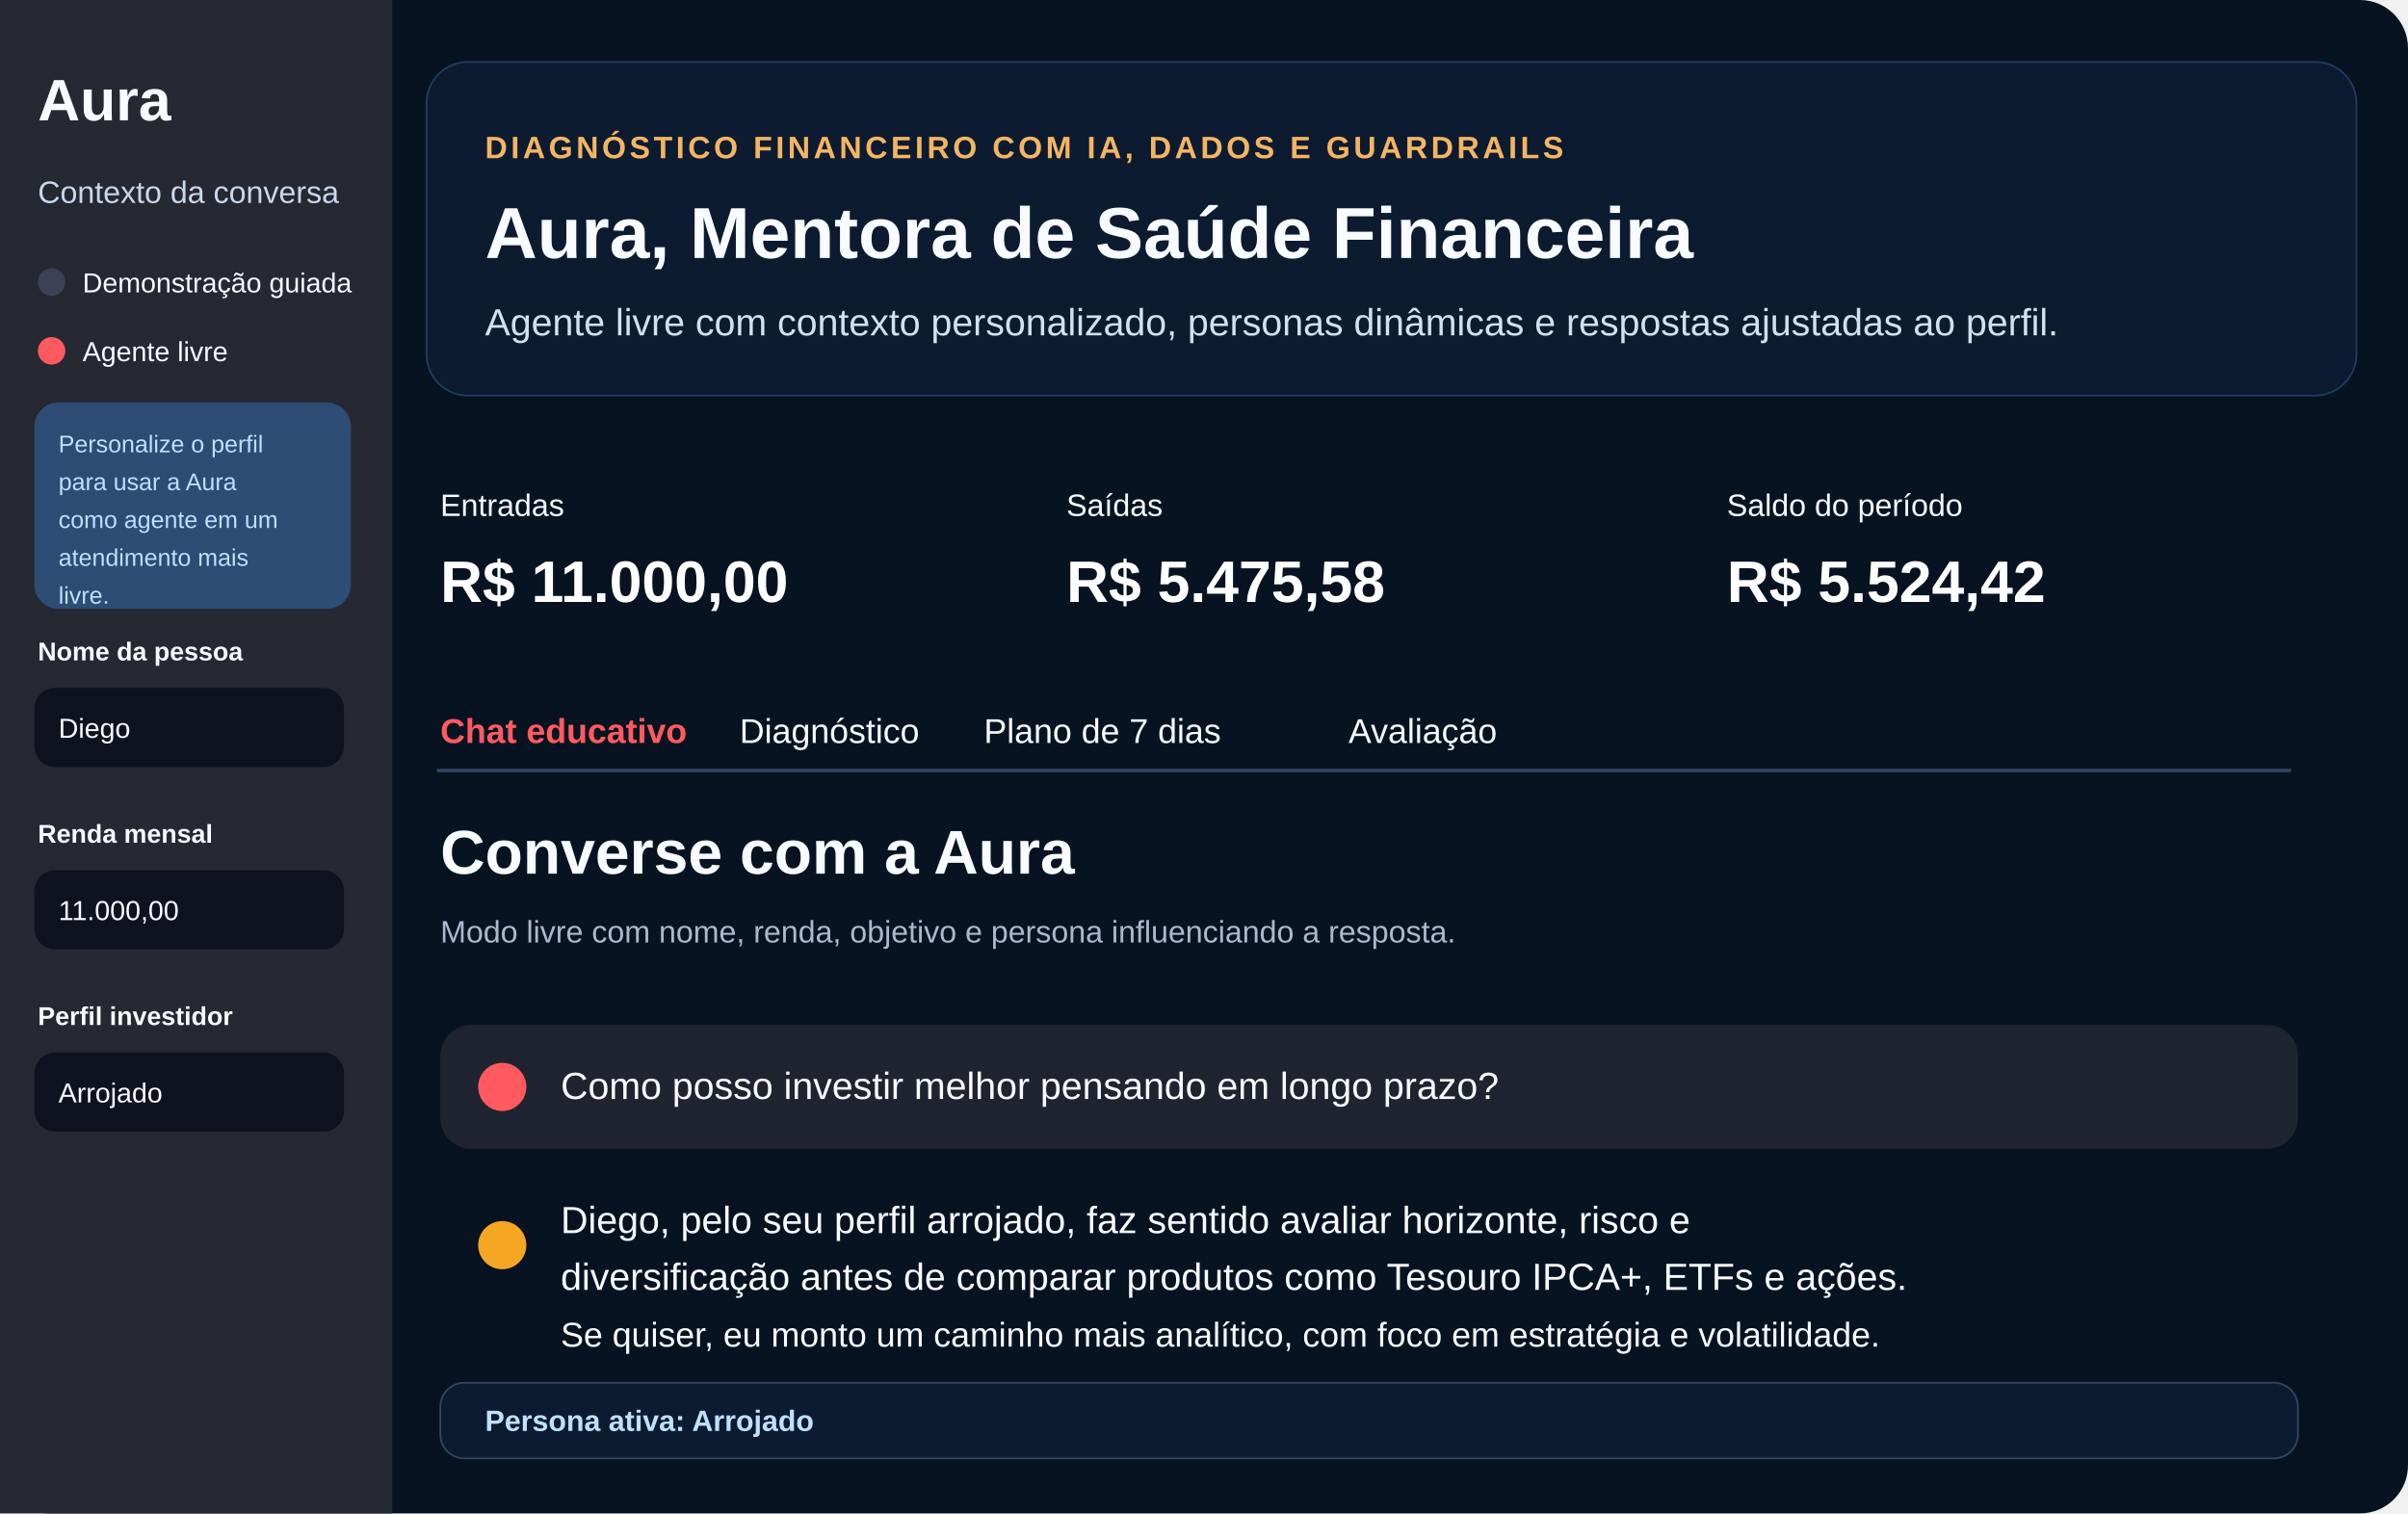
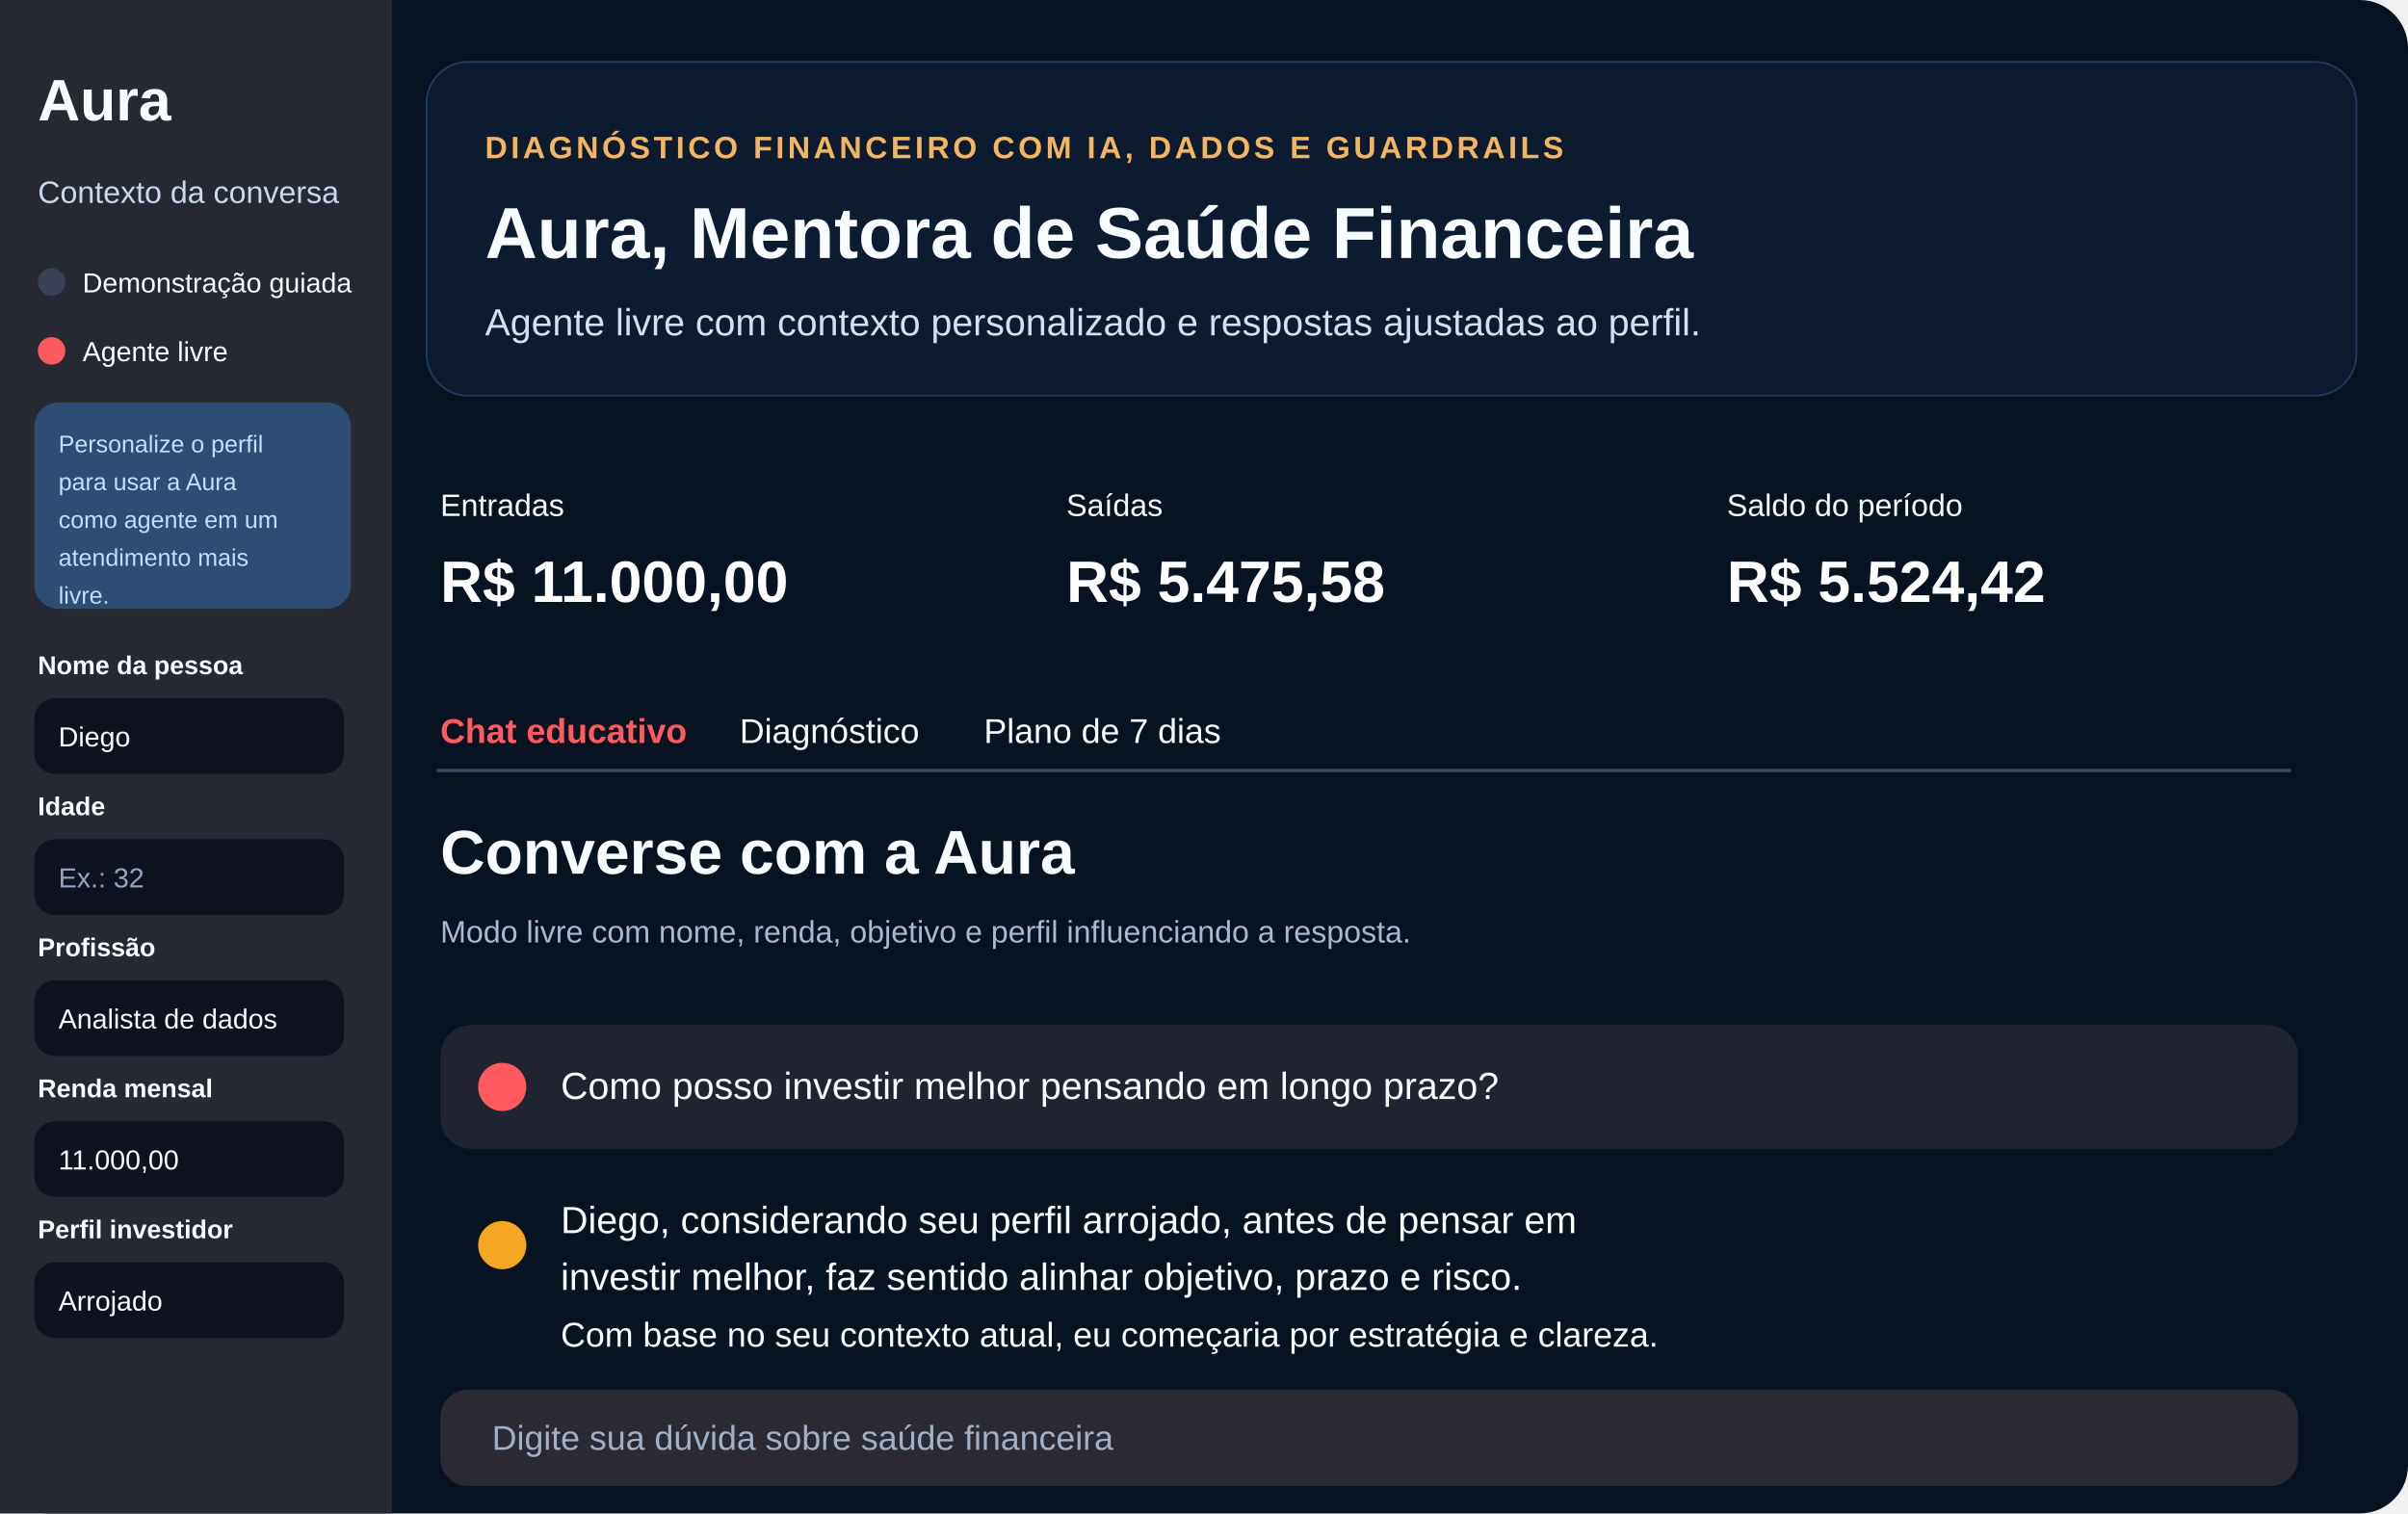
<svg xmlns="http://www.w3.org/2000/svg" width="1400" height="880" viewBox="0 0 1400 880" fill="none">
  <rect width="1400" height="880" rx="28" fill="#081321" />
  <rect x="0" y="0" width="228" height="880" fill="#262832" />
  <text x="22" y="70" fill="#F8FBFF" font-family="Segoe UI, Arial, sans-serif" font-size="34" font-weight="700">Aura</text>
  <text x="22" y="118" fill="#C9D8EC" font-family="Segoe UI, Arial, sans-serif" font-size="18">Contexto da conversa</text>
  <circle cx="30" cy="164" r="8" fill="#3B4256" />
  <text x="48" y="170" fill="#F8FBFF" font-family="Segoe UI, Arial, sans-serif" font-size="16">Demonstração guiada</text>
  <circle cx="30" cy="204" r="8" fill="#FF5A5F" />
  <text x="48" y="210" fill="#F8FBFF" font-family="Segoe UI, Arial, sans-serif" font-size="16">Agente livre</text>
  <rect x="20" y="234" width="184" height="120" rx="14" fill="#2D4D74" />
  <text x="34" y="263" fill="#BFE0FF" font-family="Segoe UI, Arial, sans-serif" font-size="14">Personalize o perfil</text>
  <text x="34" y="285" fill="#BFE0FF" font-family="Segoe UI, Arial, sans-serif" font-size="14">para usar a Aura</text>
  <text x="34" y="307" fill="#BFE0FF" font-family="Segoe UI, Arial, sans-serif" font-size="14">como agente em um</text>
  <text x="34" y="329" fill="#BFE0FF" font-family="Segoe UI, Arial, sans-serif" font-size="14">atendimento mais</text>
  <text x="34" y="351" fill="#BFE0FF" font-family="Segoe UI, Arial, sans-serif" font-size="14">livre.</text>
-   <text x="22" y="384" fill="#F8FBFF" font-family="Segoe UI, Arial, sans-serif" font-size="15" font-weight="700">Nome da pessoa</text>
-   <rect x="20" y="400" width="180" height="46" rx="12" fill="#0F1320" />
-   <text x="34" y="429" fill="#F8FBFF" font-family="Segoe UI, Arial, sans-serif" font-size="16">Diego</text>
-   <text x="22" y="490" fill="#F8FBFF" font-family="Segoe UI, Arial, sans-serif" font-size="15" font-weight="700">Renda mensal</text>
-   <rect x="20" y="506" width="180" height="46" rx="12" fill="#0F1320" />
-   <text x="34" y="535" fill="#F8FBFF" font-family="Segoe UI, Arial, sans-serif" font-size="16">11.000,00</text>
-   <text x="22" y="596" fill="#F8FBFF" font-family="Segoe UI, Arial, sans-serif" font-size="15" font-weight="700">Perfil investidor</text>
-   <rect x="20" y="612" width="180" height="46" rx="12" fill="#0F1320" />
-   <text x="34" y="641" fill="#F8FBFF" font-family="Segoe UI, Arial, sans-serif" font-size="16">Arrojado</text>
+   <text x="22" y="392" fill="#F8FBFF" font-family="Segoe UI, Arial, sans-serif" font-size="15" font-weight="700">Nome da pessoa</text>
+   <rect x="20" y="406" width="180" height="44" rx="12" fill="#0F1320" />
+   <text x="34" y="434" fill="#F8FBFF" font-family="Segoe UI, Arial, sans-serif" font-size="16">Diego</text>
+   <text x="22" y="474" fill="#F8FBFF" font-family="Segoe UI, Arial, sans-serif" font-size="15" font-weight="700">Idade</text>
+   <rect x="20" y="488" width="180" height="44" rx="12" fill="#0F1320" />
+   <text x="34" y="516" fill="#91A7C4" font-family="Segoe UI, Arial, sans-serif" font-size="16">Ex.: 32</text>
+   <text x="22" y="556" fill="#F8FBFF" font-family="Segoe UI, Arial, sans-serif" font-size="15" font-weight="700">Profissão</text>
+   <rect x="20" y="570" width="180" height="44" rx="12" fill="#0F1320" />
+   <text x="34" y="598" fill="#F8FBFF" font-family="Segoe UI, Arial, sans-serif" font-size="16">Analista de dados</text>
+   <text x="22" y="638" fill="#F8FBFF" font-family="Segoe UI, Arial, sans-serif" font-size="15" font-weight="700">Renda mensal</text>
+   <rect x="20" y="652" width="180" height="44" rx="12" fill="#0F1320" />
+   <text x="34" y="680" fill="#F8FBFF" font-family="Segoe UI, Arial, sans-serif" font-size="16">11.000,00</text>
+   <text x="22" y="720" fill="#F8FBFF" font-family="Segoe UI, Arial, sans-serif" font-size="15" font-weight="700">Perfil investidor</text>
+   <rect x="20" y="734" width="180" height="44" rx="12" fill="#0F1320" />
+   <text x="34" y="762" fill="#F8FBFF" font-family="Segoe UI, Arial, sans-serif" font-size="16">Arrojado</text>
  <rect x="248" y="36" width="1122" height="194" rx="24" fill="#0D1B31" stroke="#203D62" />
  <text x="282" y="92" fill="#F3B562" font-family="Segoe UI, Arial, sans-serif" font-size="18" font-weight="700" letter-spacing="2">DIAGNÓSTICO FINANCEIRO COM IA, DADOS E GUARDRAILS</text>
  <text x="282" y="150" fill="#F8FBFF" font-family="Segoe UI, Arial, sans-serif" font-size="42" font-weight="700">Aura, Mentora de Saúde Financeira</text>
-   <text x="282" y="195" fill="#D2E0F1" font-family="Segoe UI, Arial, sans-serif" font-size="22">Agente livre com contexto personalizado, personas dinâmicas e respostas ajustadas ao perfil.</text>
+   <text x="282" y="195" fill="#D2E0F1" font-family="Segoe UI, Arial, sans-serif" font-size="22">Agente livre com contexto personalizado e respostas ajustadas ao perfil.</text>
  <text x="256" y="300" fill="#F8FBFF" font-family="Segoe UI, Arial, sans-serif" font-size="18">Entradas</text>
  <text x="256" y="350" fill="#FFFFFF" font-family="Segoe UI, Arial, sans-serif" font-size="34" font-weight="700">R$ 11.000,00</text>
  <text x="620" y="300" fill="#F8FBFF" font-family="Segoe UI, Arial, sans-serif" font-size="18">Saídas</text>
  <text x="620" y="350" fill="#FFFFFF" font-family="Segoe UI, Arial, sans-serif" font-size="34" font-weight="700">R$ 5.475,58</text>
  <text x="1004" y="300" fill="#F8FBFF" font-family="Segoe UI, Arial, sans-serif" font-size="18">Saldo do período</text>
  <text x="1004" y="350" fill="#FFFFFF" font-family="Segoe UI, Arial, sans-serif" font-size="34" font-weight="700">R$ 5.524,42</text>
  <text x="256" y="432" fill="#FF5A5F" font-family="Segoe UI, Arial, sans-serif" font-size="20" font-weight="700">Chat educativo</text>
  <text x="430" y="432" fill="#F8FBFF" font-family="Segoe UI, Arial, sans-serif" font-size="20">Diagnóstico</text>
  <text x="572" y="432" fill="#F8FBFF" font-family="Segoe UI, Arial, sans-serif" font-size="20">Plano de 7 dias</text>
-   <text x="784" y="432" fill="#F8FBFF" font-family="Segoe UI, Arial, sans-serif" font-size="20">Avaliação</text>
  <line x1="254" y1="448" x2="1332" y2="448" stroke="#334761" stroke-width="2" />
  <text x="256" y="508" fill="#F8FBFF" font-family="Segoe UI, Arial, sans-serif" font-size="36" font-weight="700">Converse com a Aura</text>
-   <text x="256" y="548" fill="#A9B9CF" font-family="Segoe UI, Arial, sans-serif" font-size="18">Modo livre com nome, renda, objetivo e persona influenciando a resposta.</text>
+   <text x="256" y="548" fill="#A9B9CF" font-family="Segoe UI, Arial, sans-serif" font-size="18">Modo livre com nome, renda, objetivo e perfil influenciando a resposta.</text>
  <rect x="256" y="596" width="1080" height="72" rx="18" fill="#1F2430" />
  <circle cx="292" cy="632" r="14" fill="#FF5A5F" />
  <text x="326" y="639" fill="#F8FBFF" font-family="Segoe UI, Arial, sans-serif" font-size="22">Como posso investir melhor pensando em longo prazo?</text>
  <circle cx="292" cy="724" r="14" fill="#F5A623" />
-   <text x="326" y="717" fill="#F8FBFF" font-family="Segoe UI, Arial, sans-serif" font-size="22">Diego, pelo seu perfil arrojado, faz sentido avaliar horizonte, risco e</text>
-   <text x="326" y="750" fill="#F8FBFF" font-family="Segoe UI, Arial, sans-serif" font-size="22">diversificação antes de comparar produtos como Tesouro IPCA+, ETFs e ações.</text>
-   <text x="326" y="783" fill="#F8FBFF" font-family="Segoe UI, Arial, sans-serif" font-size="20">Se quiser, eu monto um caminho mais analítico, com foco em estratégia e volatilidade.</text>
-   <rect x="256" y="804" width="1080" height="44" rx="14" fill="#0D1B31" stroke="#334761" />
-   <text x="282" y="832" fill="#BFE0FF" font-family="Segoe UI, Arial, sans-serif" font-size="17" font-weight="700">Persona ativa: Arrojado</text>
+   <text x="326" y="717" fill="#F8FBFF" font-family="Segoe UI, Arial, sans-serif" font-size="22">Diego, considerando seu perfil arrojado, antes de pensar em</text>
+   <text x="326" y="750" fill="#F8FBFF" font-family="Segoe UI, Arial, sans-serif" font-size="22">investir melhor, faz sentido alinhar objetivo, prazo e risco.</text>
+   <text x="326" y="783" fill="#F8FBFF" font-family="Segoe UI, Arial, sans-serif" font-size="20">Com base no seu contexto atual, eu começaria por estratégia e clareza.</text>
+   <rect x="256" y="808" width="1080" height="56" rx="16" fill="#2B2A33" />
+   <text x="286" y="843" fill="#9FB0C7" font-family="Segoe UI, Arial, sans-serif" font-size="20">Digite sua dúvida sobre saúde financeira</text>
</svg>
